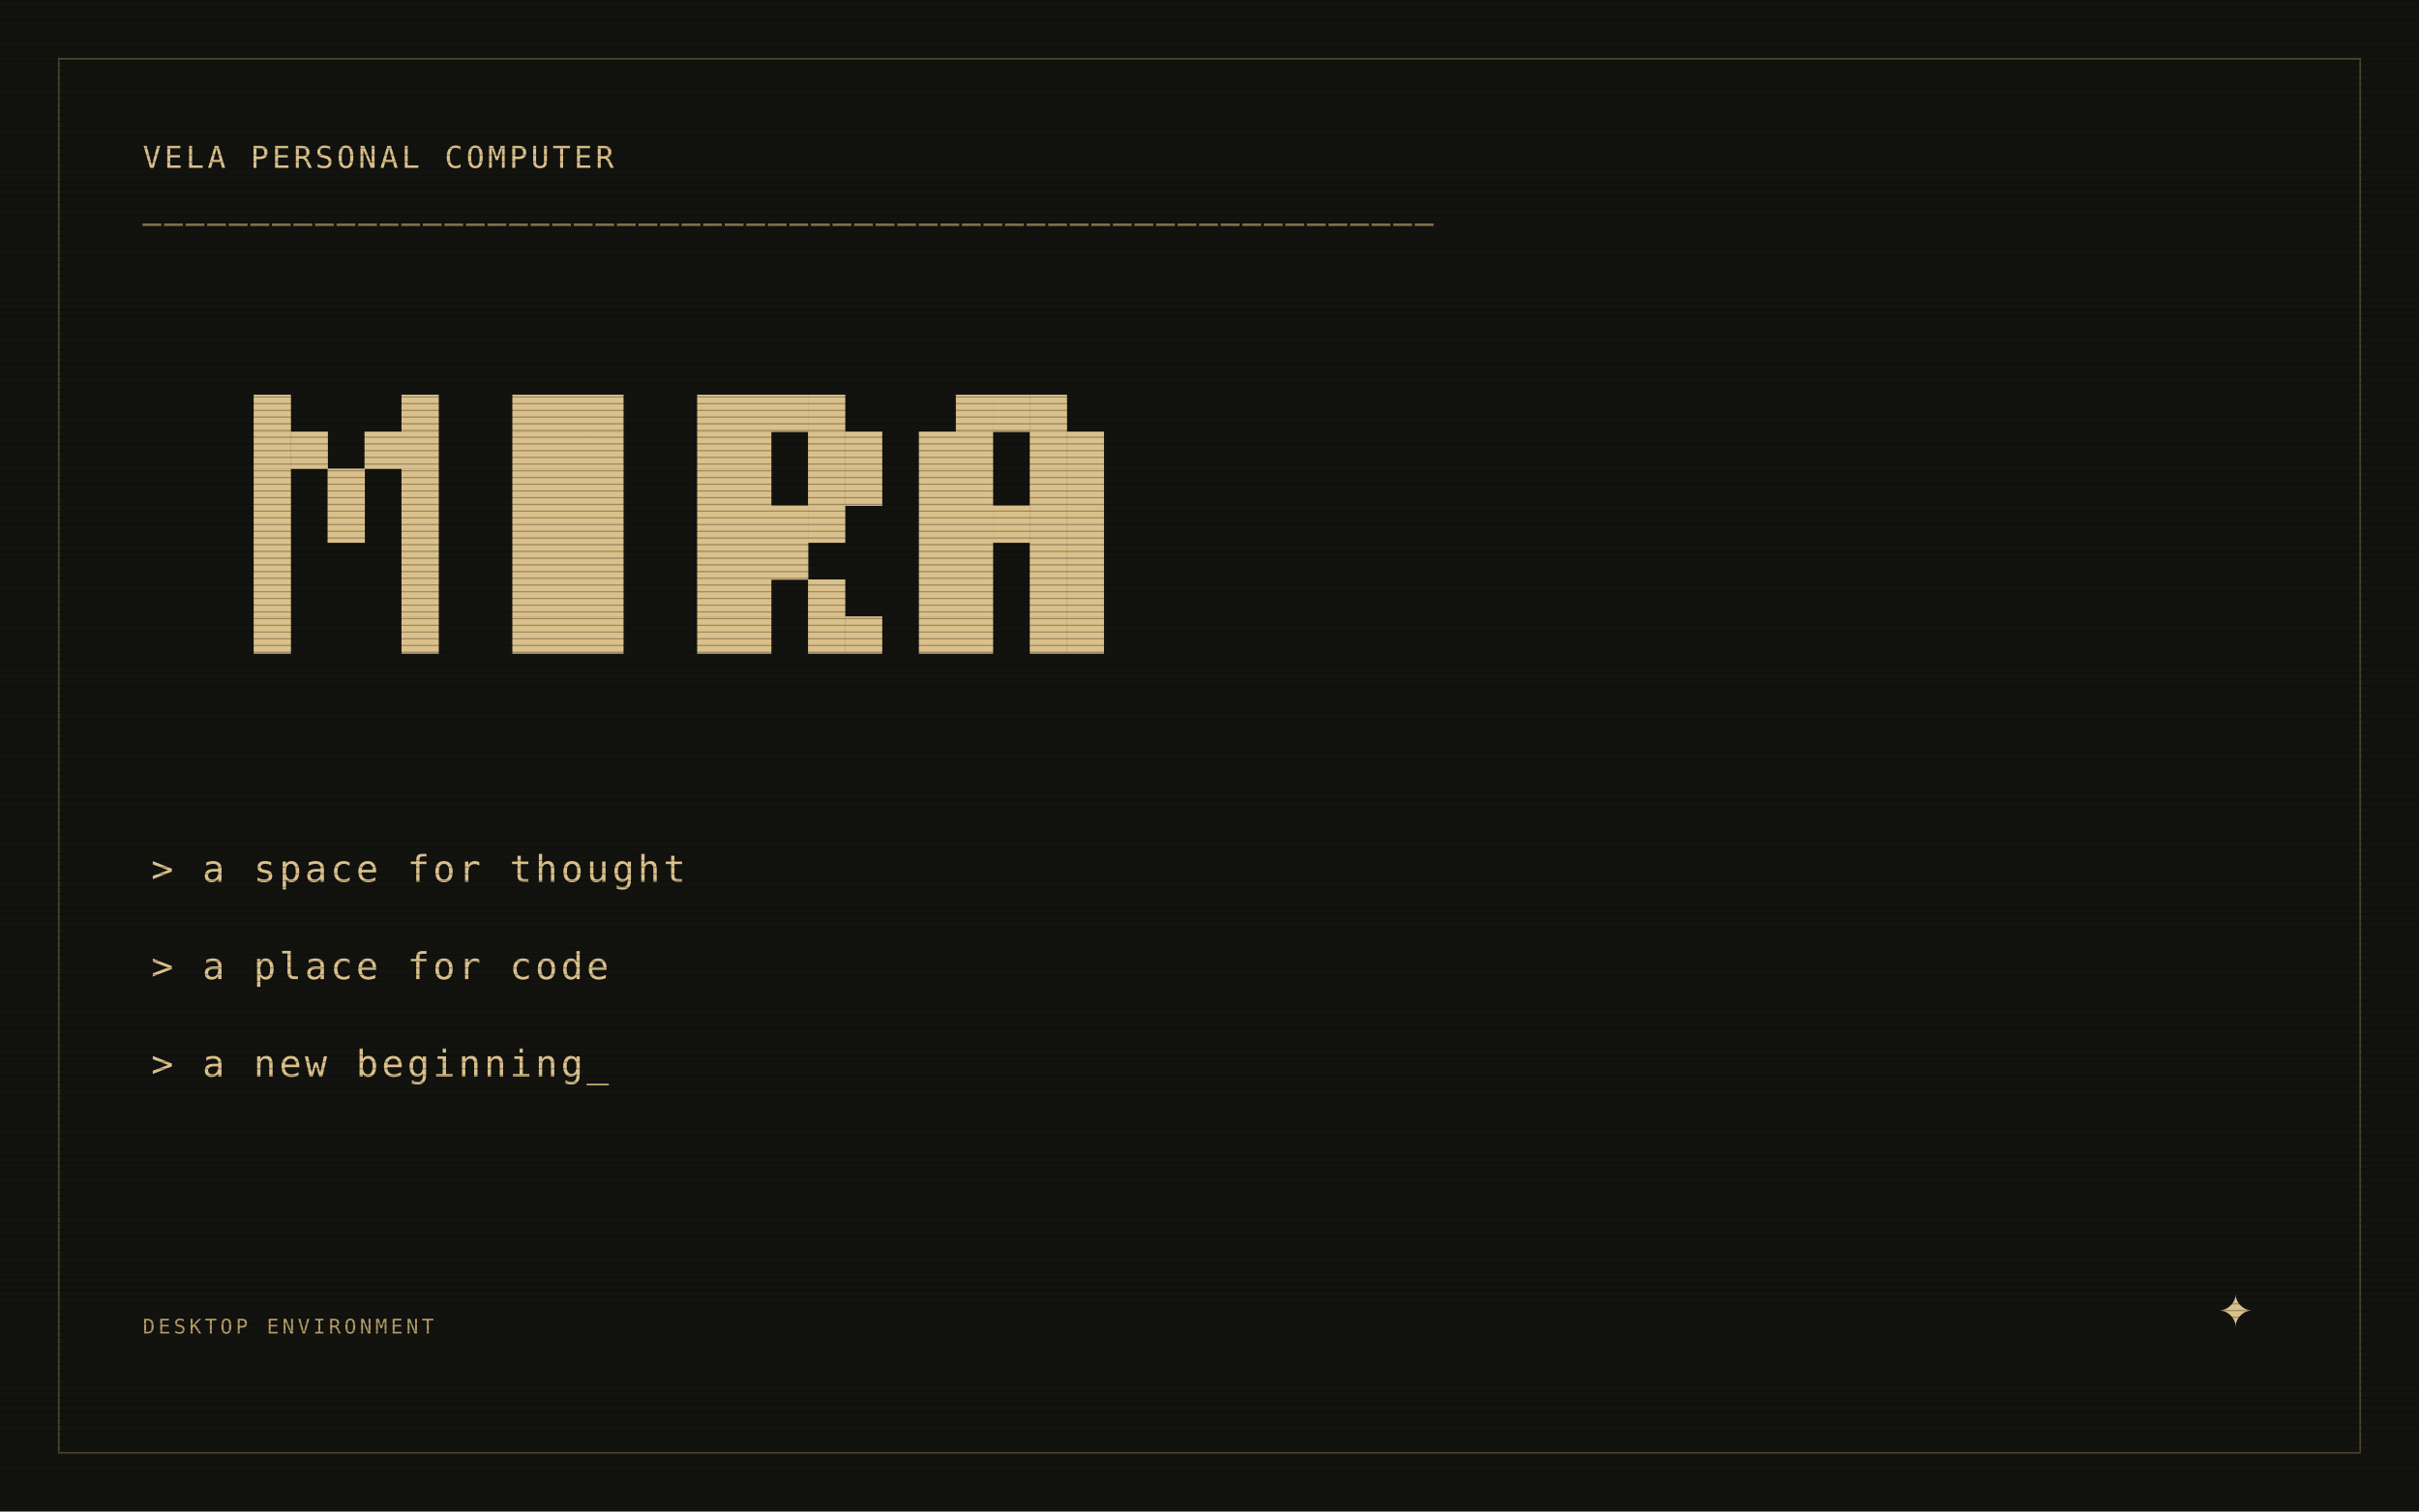
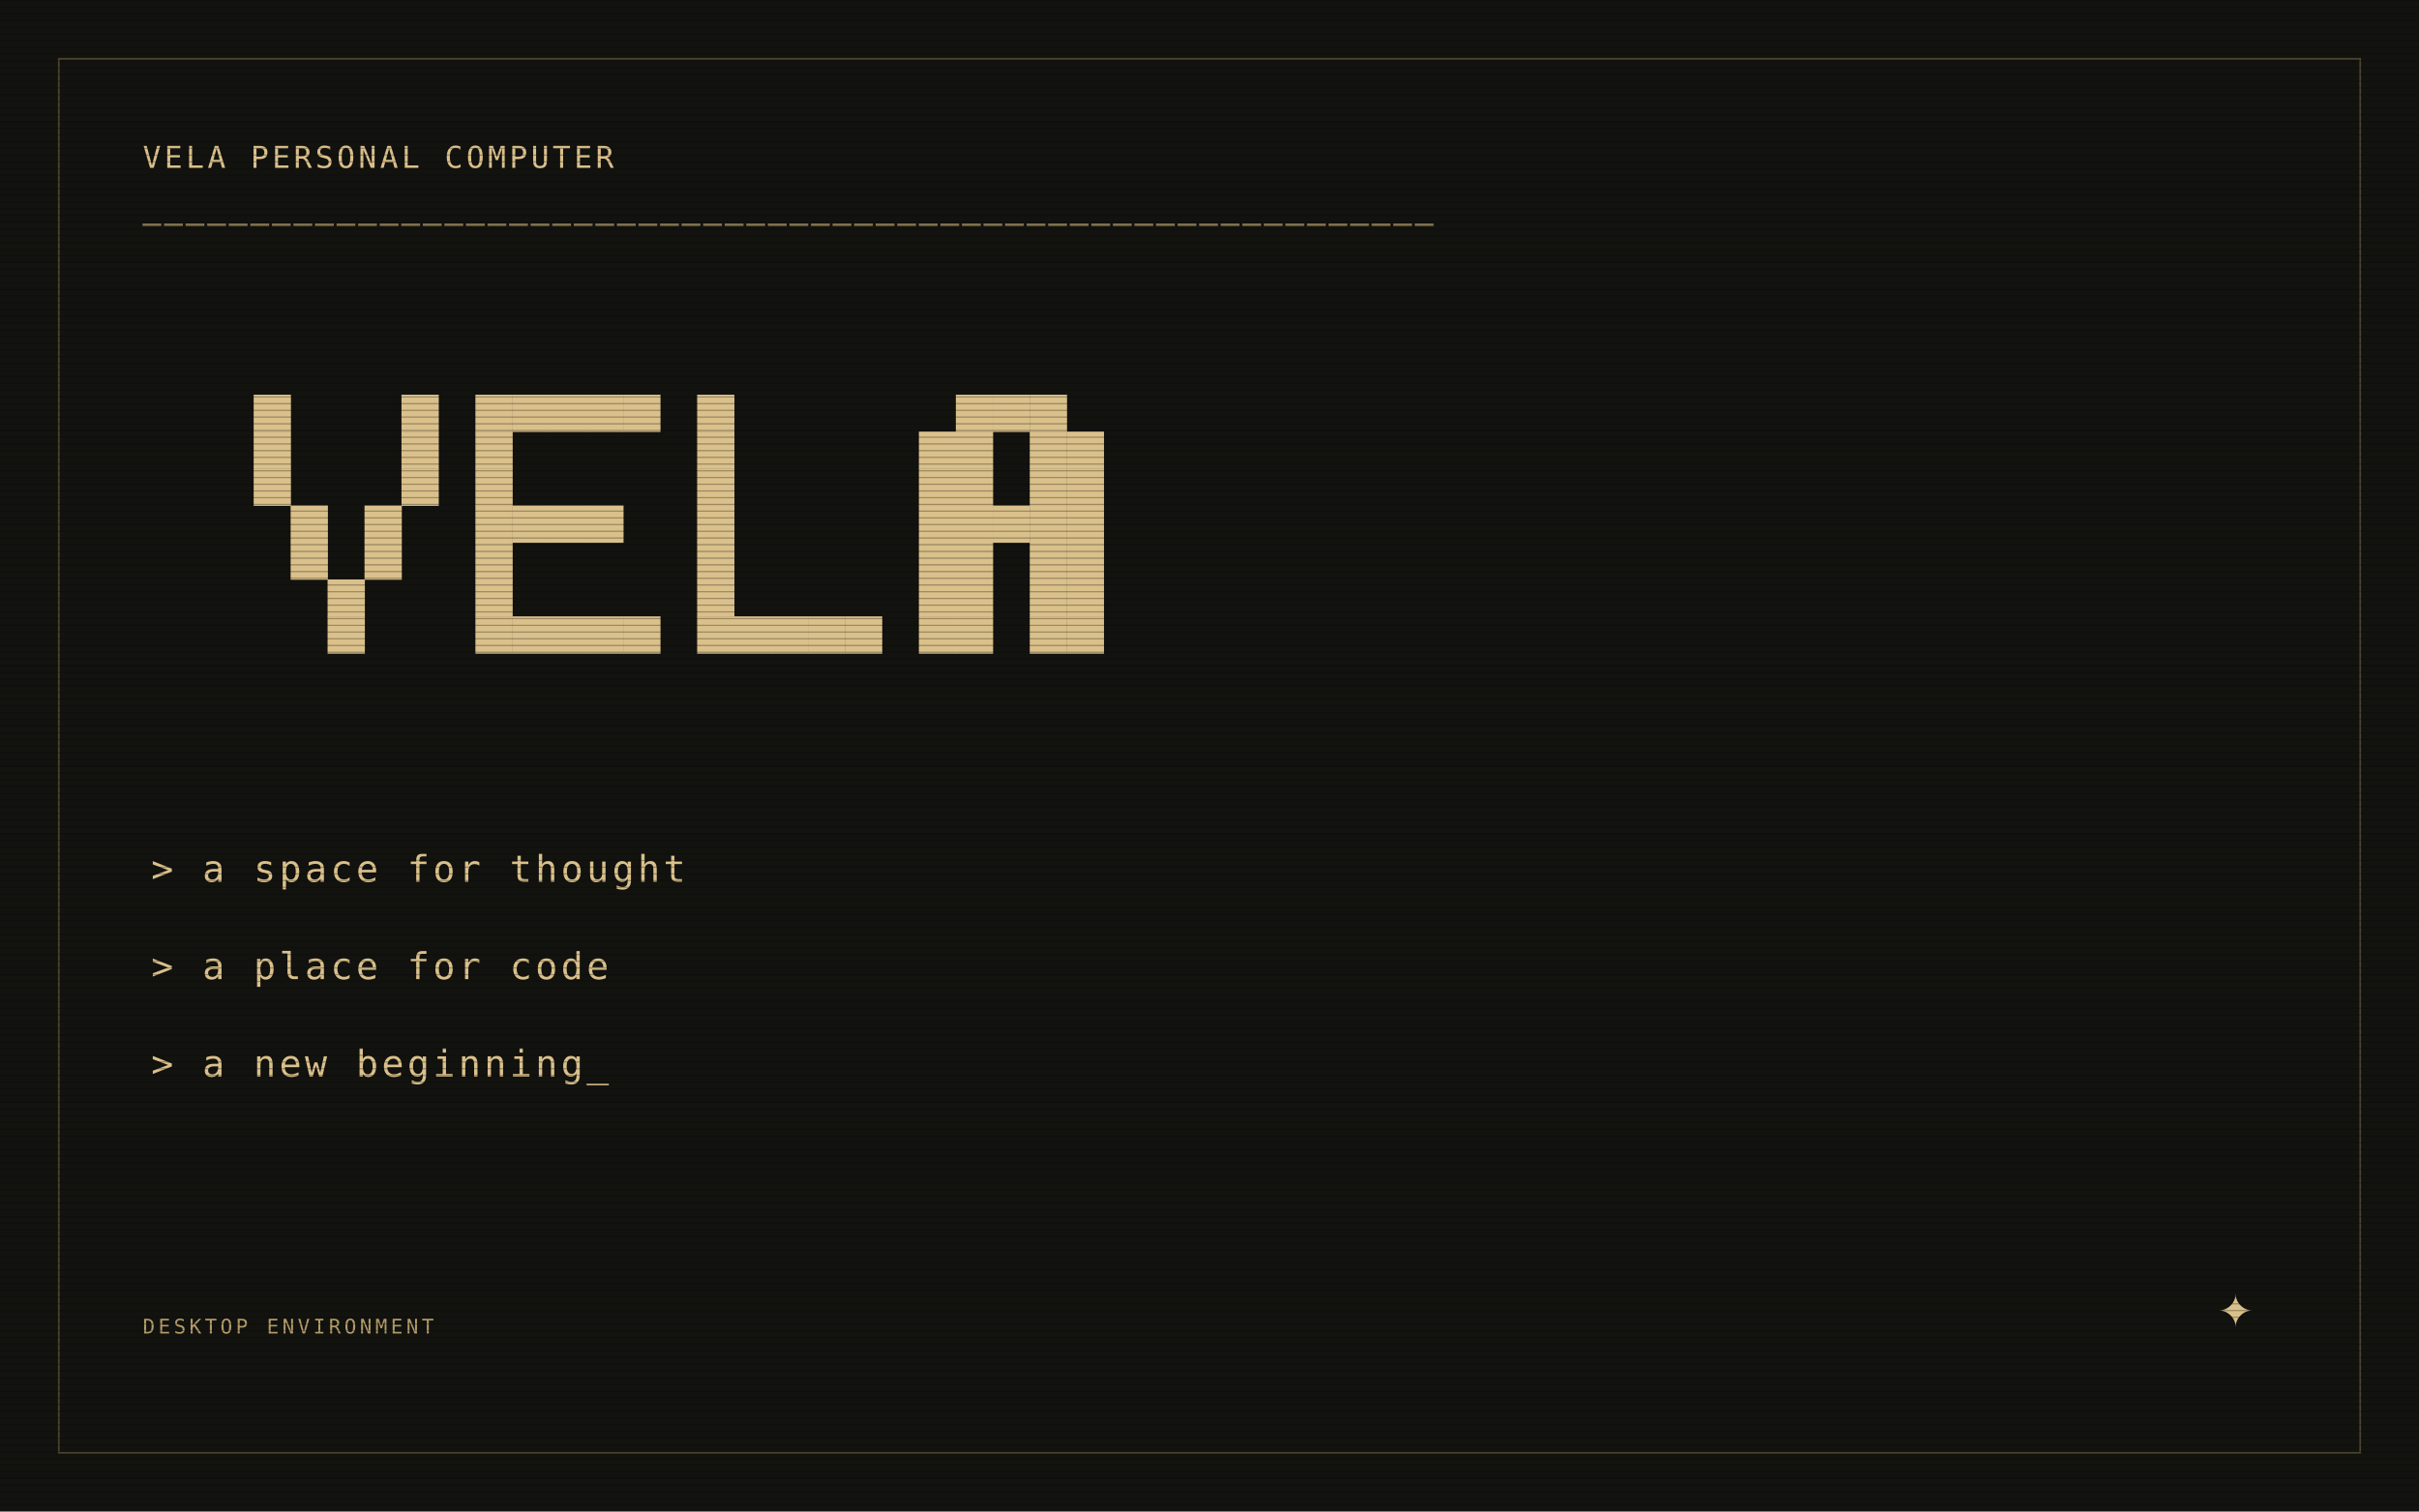
<svg xmlns="http://www.w3.org/2000/svg" width="1440" height="900" viewBox="0 0 1440 900" role="img" aria-label="Vela launch artwork">
  <defs>
    <radialGradient id="halo">
      <stop stop-color="#a283ff" stop-opacity=".75" />
      <stop offset="1" stop-color="#9171ff" stop-opacity="0" />
    </radialGradient>
    <radialGradient id="nebula">
      <stop stop-color="#54328f" stop-opacity=".5" />
      <stop offset="1" stop-color="#090a17" stop-opacity="0" />
    </radialGradient>
    <linearGradient id="type" x2=".2" y2="1">
      <stop stop-color="#a080f5" />
      <stop offset=".58" stop-color="#b9a5ff" />
      <stop offset="1" stop-color="#f4f0ff" />
    </linearGradient>
    <linearGradient id="fade" x2="0" y2="1">
      <stop stop-color="#9970ff" />
      <stop offset="1" stop-color="#100e24" />
    </linearGradient>
    <pattern id="grid" width="40" height="40" patternUnits="userSpaceOnUse">
      <path d="M40 0H0V40" fill="none" stroke="#9b83d3" stroke-opacity=".14" />
    </pattern>
    <pattern id="scan" width="4" height="4" patternUnits="userSpaceOnUse">
      <path d="M0 0H4" stroke="#05050c" stroke-opacity=".4" />
    </pattern>
  </defs>
  <rect x="0" y="0" width="1440" height="900" fill="#12120f" />
  <rect x="35" y="35" width="1370" height="830" fill="none" stroke="#bda36b" opacity=".35" />
  <text x="85" y="100" fill="#dac08a" font-size="18" font-family="'SFMono-Regular',Consolas,monospace" letter-spacing="2">VELA PERSONAL COMPUTER</text>
  <text x="85" y="140" fill="#7e704d" font-size="18" font-family="'SFMono-Regular',Consolas,monospace" letter-spacing="2">────────────────────────────────────────────────────────────</text>
  <rect x="151" y="235" width="22.2" height="22.2" fill="#dac08a" />
  <rect x="239" y="235" width="22.2" height="22.2" fill="#dac08a" />
  <rect x="151" y="257" width="22.2" height="22.2" fill="#dac08a" />
-   <rect x="173" y="257" width="22.2" height="22.2" fill="#dac08a" />
-   <rect x="217" y="257" width="22.2" height="22.2" fill="#dac08a" />
  <rect x="239" y="257" width="22.2" height="22.2" fill="#dac08a" />
  <rect x="151" y="279" width="22.2" height="22.2" fill="#dac08a" />
-   <rect x="195" y="279" width="22.2" height="22.2" fill="#dac08a" />
  <rect x="239" y="279" width="22.2" height="22.2" fill="#dac08a" />
-   <rect x="151" y="301" width="22.2" height="22.2" fill="#dac08a" />
-   <rect x="195" y="301" width="22.2" height="22.2" fill="#dac08a" />
-   <rect x="239" y="301" width="22.2" height="22.2" fill="#dac08a" />
-   <rect x="151" y="323" width="22.2" height="22.2" fill="#dac08a" />
-   <rect x="239" y="323" width="22.2" height="22.2" fill="#dac08a" />
-   <rect x="151" y="345" width="22.2" height="22.2" fill="#dac08a" />
-   <rect x="239" y="345" width="22.2" height="22.2" fill="#dac08a" />
-   <rect x="151" y="367" width="22.2" height="22.2" fill="#dac08a" />
-   <rect x="239" y="367" width="22.2" height="22.2" fill="#dac08a" />
+   <rect x="173" y="301" width="22.2" height="22.2" fill="#dac08a" />
+   <rect x="217" y="301" width="22.2" height="22.2" fill="#dac08a" />
+   <rect x="173" y="323" width="22.2" height="22.2" fill="#dac08a" />
+   <rect x="217" y="323" width="22.2" height="22.2" fill="#dac08a" />
+   <rect x="195" y="345" width="22.2" height="22.2" fill="#dac08a" />
+   <rect x="195" y="367" width="22.2" height="22.2" fill="#dac08a" />
+   <rect x="283" y="235" width="22.2" height="22.2" fill="#dac08a" />
  <rect x="305" y="235" width="22.2" height="22.2" fill="#dac08a" />
  <rect x="327" y="235" width="22.2" height="22.2" fill="#dac08a" />
  <rect x="349" y="235" width="22.2" height="22.2" fill="#dac08a" />
-   <rect x="305" y="257" width="22.2" height="22.2" fill="#dac08a" />
-   <rect x="327" y="257" width="22.2" height="22.2" fill="#dac08a" />
-   <rect x="349" y="257" width="22.2" height="22.2" fill="#dac08a" />
-   <rect x="305" y="279" width="22.2" height="22.2" fill="#dac08a" />
-   <rect x="327" y="279" width="22.2" height="22.2" fill="#dac08a" />
-   <rect x="349" y="279" width="22.2" height="22.2" fill="#dac08a" />
+   <rect x="371" y="235" width="22.2" height="22.2" fill="#dac08a" />
+   <rect x="283" y="257" width="22.2" height="22.2" fill="#dac08a" />
+   <rect x="283" y="279" width="22.2" height="22.2" fill="#dac08a" />
+   <rect x="283" y="301" width="22.2" height="22.2" fill="#dac08a" />
  <rect x="305" y="301" width="22.2" height="22.2" fill="#dac08a" />
  <rect x="327" y="301" width="22.2" height="22.2" fill="#dac08a" />
  <rect x="349" y="301" width="22.2" height="22.2" fill="#dac08a" />
-   <rect x="305" y="323" width="22.2" height="22.2" fill="#dac08a" />
-   <rect x="327" y="323" width="22.2" height="22.2" fill="#dac08a" />
-   <rect x="349" y="323" width="22.2" height="22.2" fill="#dac08a" />
-   <rect x="305" y="345" width="22.2" height="22.2" fill="#dac08a" />
-   <rect x="327" y="345" width="22.2" height="22.2" fill="#dac08a" />
-   <rect x="349" y="345" width="22.2" height="22.2" fill="#dac08a" />
+   <rect x="283" y="323" width="22.2" height="22.2" fill="#dac08a" />
+   <rect x="283" y="345" width="22.2" height="22.2" fill="#dac08a" />
+   <rect x="283" y="367" width="22.2" height="22.2" fill="#dac08a" />
  <rect x="305" y="367" width="22.2" height="22.2" fill="#dac08a" />
  <rect x="327" y="367" width="22.2" height="22.2" fill="#dac08a" />
  <rect x="349" y="367" width="22.2" height="22.2" fill="#dac08a" />
+   <rect x="371" y="367" width="22.2" height="22.2" fill="#dac08a" />
  <rect x="415" y="235" width="22.2" height="22.2" fill="#dac08a" />
-   <rect x="437" y="235" width="22.2" height="22.2" fill="#dac08a" />
-   <rect x="459" y="235" width="22.2" height="22.2" fill="#dac08a" />
-   <rect x="481" y="235" width="22.2" height="22.2" fill="#dac08a" />
  <rect x="415" y="257" width="22.2" height="22.2" fill="#dac08a" />
-   <rect x="437" y="257" width="22.2" height="22.2" fill="#dac08a" />
-   <rect x="481" y="257" width="22.2" height="22.2" fill="#dac08a" />
-   <rect x="503" y="257" width="22.2" height="22.2" fill="#dac08a" />
  <rect x="415" y="279" width="22.2" height="22.2" fill="#dac08a" />
-   <rect x="437" y="279" width="22.2" height="22.2" fill="#dac08a" />
-   <rect x="481" y="279" width="22.2" height="22.2" fill="#dac08a" />
-   <rect x="503" y="279" width="22.2" height="22.2" fill="#dac08a" />
  <rect x="415" y="301" width="22.2" height="22.2" fill="#dac08a" />
-   <rect x="437" y="301" width="22.2" height="22.2" fill="#dac08a" />
-   <rect x="459" y="301" width="22.2" height="22.2" fill="#dac08a" />
-   <rect x="481" y="301" width="22.2" height="22.2" fill="#dac08a" />
  <rect x="415" y="323" width="22.2" height="22.2" fill="#dac08a" />
-   <rect x="437" y="323" width="22.2" height="22.2" fill="#dac08a" />
-   <rect x="459" y="323" width="22.2" height="22.2" fill="#dac08a" />
  <rect x="415" y="345" width="22.2" height="22.2" fill="#dac08a" />
-   <rect x="437" y="345" width="22.2" height="22.2" fill="#dac08a" />
-   <rect x="481" y="345" width="22.2" height="22.2" fill="#dac08a" />
  <rect x="415" y="367" width="22.2" height="22.2" fill="#dac08a" />
  <rect x="437" y="367" width="22.2" height="22.2" fill="#dac08a" />
+   <rect x="459" y="367" width="22.2" height="22.2" fill="#dac08a" />
  <rect x="481" y="367" width="22.2" height="22.2" fill="#dac08a" />
  <rect x="503" y="367" width="22.2" height="22.2" fill="#dac08a" />
  <rect x="569" y="235" width="22.2" height="22.2" fill="#dac08a" />
  <rect x="591" y="235" width="22.2" height="22.2" fill="#dac08a" />
  <rect x="613" y="235" width="22.2" height="22.2" fill="#dac08a" />
  <rect x="547" y="257" width="22.2" height="22.2" fill="#dac08a" />
  <rect x="569" y="257" width="22.2" height="22.2" fill="#dac08a" />
  <rect x="613" y="257" width="22.2" height="22.2" fill="#dac08a" />
  <rect x="635" y="257" width="22.2" height="22.2" fill="#dac08a" />
  <rect x="547" y="279" width="22.2" height="22.2" fill="#dac08a" />
  <rect x="569" y="279" width="22.2" height="22.2" fill="#dac08a" />
  <rect x="613" y="279" width="22.2" height="22.2" fill="#dac08a" />
  <rect x="635" y="279" width="22.2" height="22.2" fill="#dac08a" />
  <rect x="547" y="301" width="22.2" height="22.2" fill="#dac08a" />
  <rect x="569" y="301" width="22.2" height="22.2" fill="#dac08a" />
  <rect x="591" y="301" width="22.2" height="22.2" fill="#dac08a" />
  <rect x="613" y="301" width="22.2" height="22.2" fill="#dac08a" />
  <rect x="635" y="301" width="22.2" height="22.2" fill="#dac08a" />
  <rect x="547" y="323" width="22.2" height="22.2" fill="#dac08a" />
  <rect x="569" y="323" width="22.2" height="22.2" fill="#dac08a" />
  <rect x="613" y="323" width="22.2" height="22.2" fill="#dac08a" />
  <rect x="635" y="323" width="22.2" height="22.2" fill="#dac08a" />
  <rect x="547" y="345" width="22.2" height="22.2" fill="#dac08a" />
  <rect x="569" y="345" width="22.2" height="22.2" fill="#dac08a" />
  <rect x="613" y="345" width="22.2" height="22.2" fill="#dac08a" />
  <rect x="635" y="345" width="22.2" height="22.2" fill="#dac08a" />
  <rect x="547" y="367" width="22.2" height="22.2" fill="#dac08a" />
  <rect x="569" y="367" width="22.2" height="22.2" fill="#dac08a" />
  <rect x="613" y="367" width="22.2" height="22.2" fill="#dac08a" />
  <rect x="635" y="367" width="22.2" height="22.2" fill="#dac08a" />
  <text x="90" y="525" fill="#dac08a" font-size="22" font-family="'SFMono-Regular',Consolas,monospace" letter-spacing="2">&gt; a space for thought</text>
  <text x="90" y="583" fill="#dac08a" font-size="22" font-family="'SFMono-Regular',Consolas,monospace" letter-spacing="2">&gt; a place for code</text>
  <text x="90" y="641" fill="#dac08a" font-size="22" font-family="'SFMono-Regular',Consolas,monospace" letter-spacing="2">&gt; a new beginning_</text>
  <text x="85" y="794" fill="#b29b67" font-size="12" font-family="'SFMono-Regular',Consolas,monospace" letter-spacing="2">DESKTOP ENVIRONMENT</text>
  <text x="1320" y="790" fill="#dac08a" font-size="36" font-family="'SFMono-Regular',Consolas,monospace" letter-spacing="2">✦</text>
  <rect x="0" y="0" width="1440" height="900" fill="url(#scan)" />
</svg>
